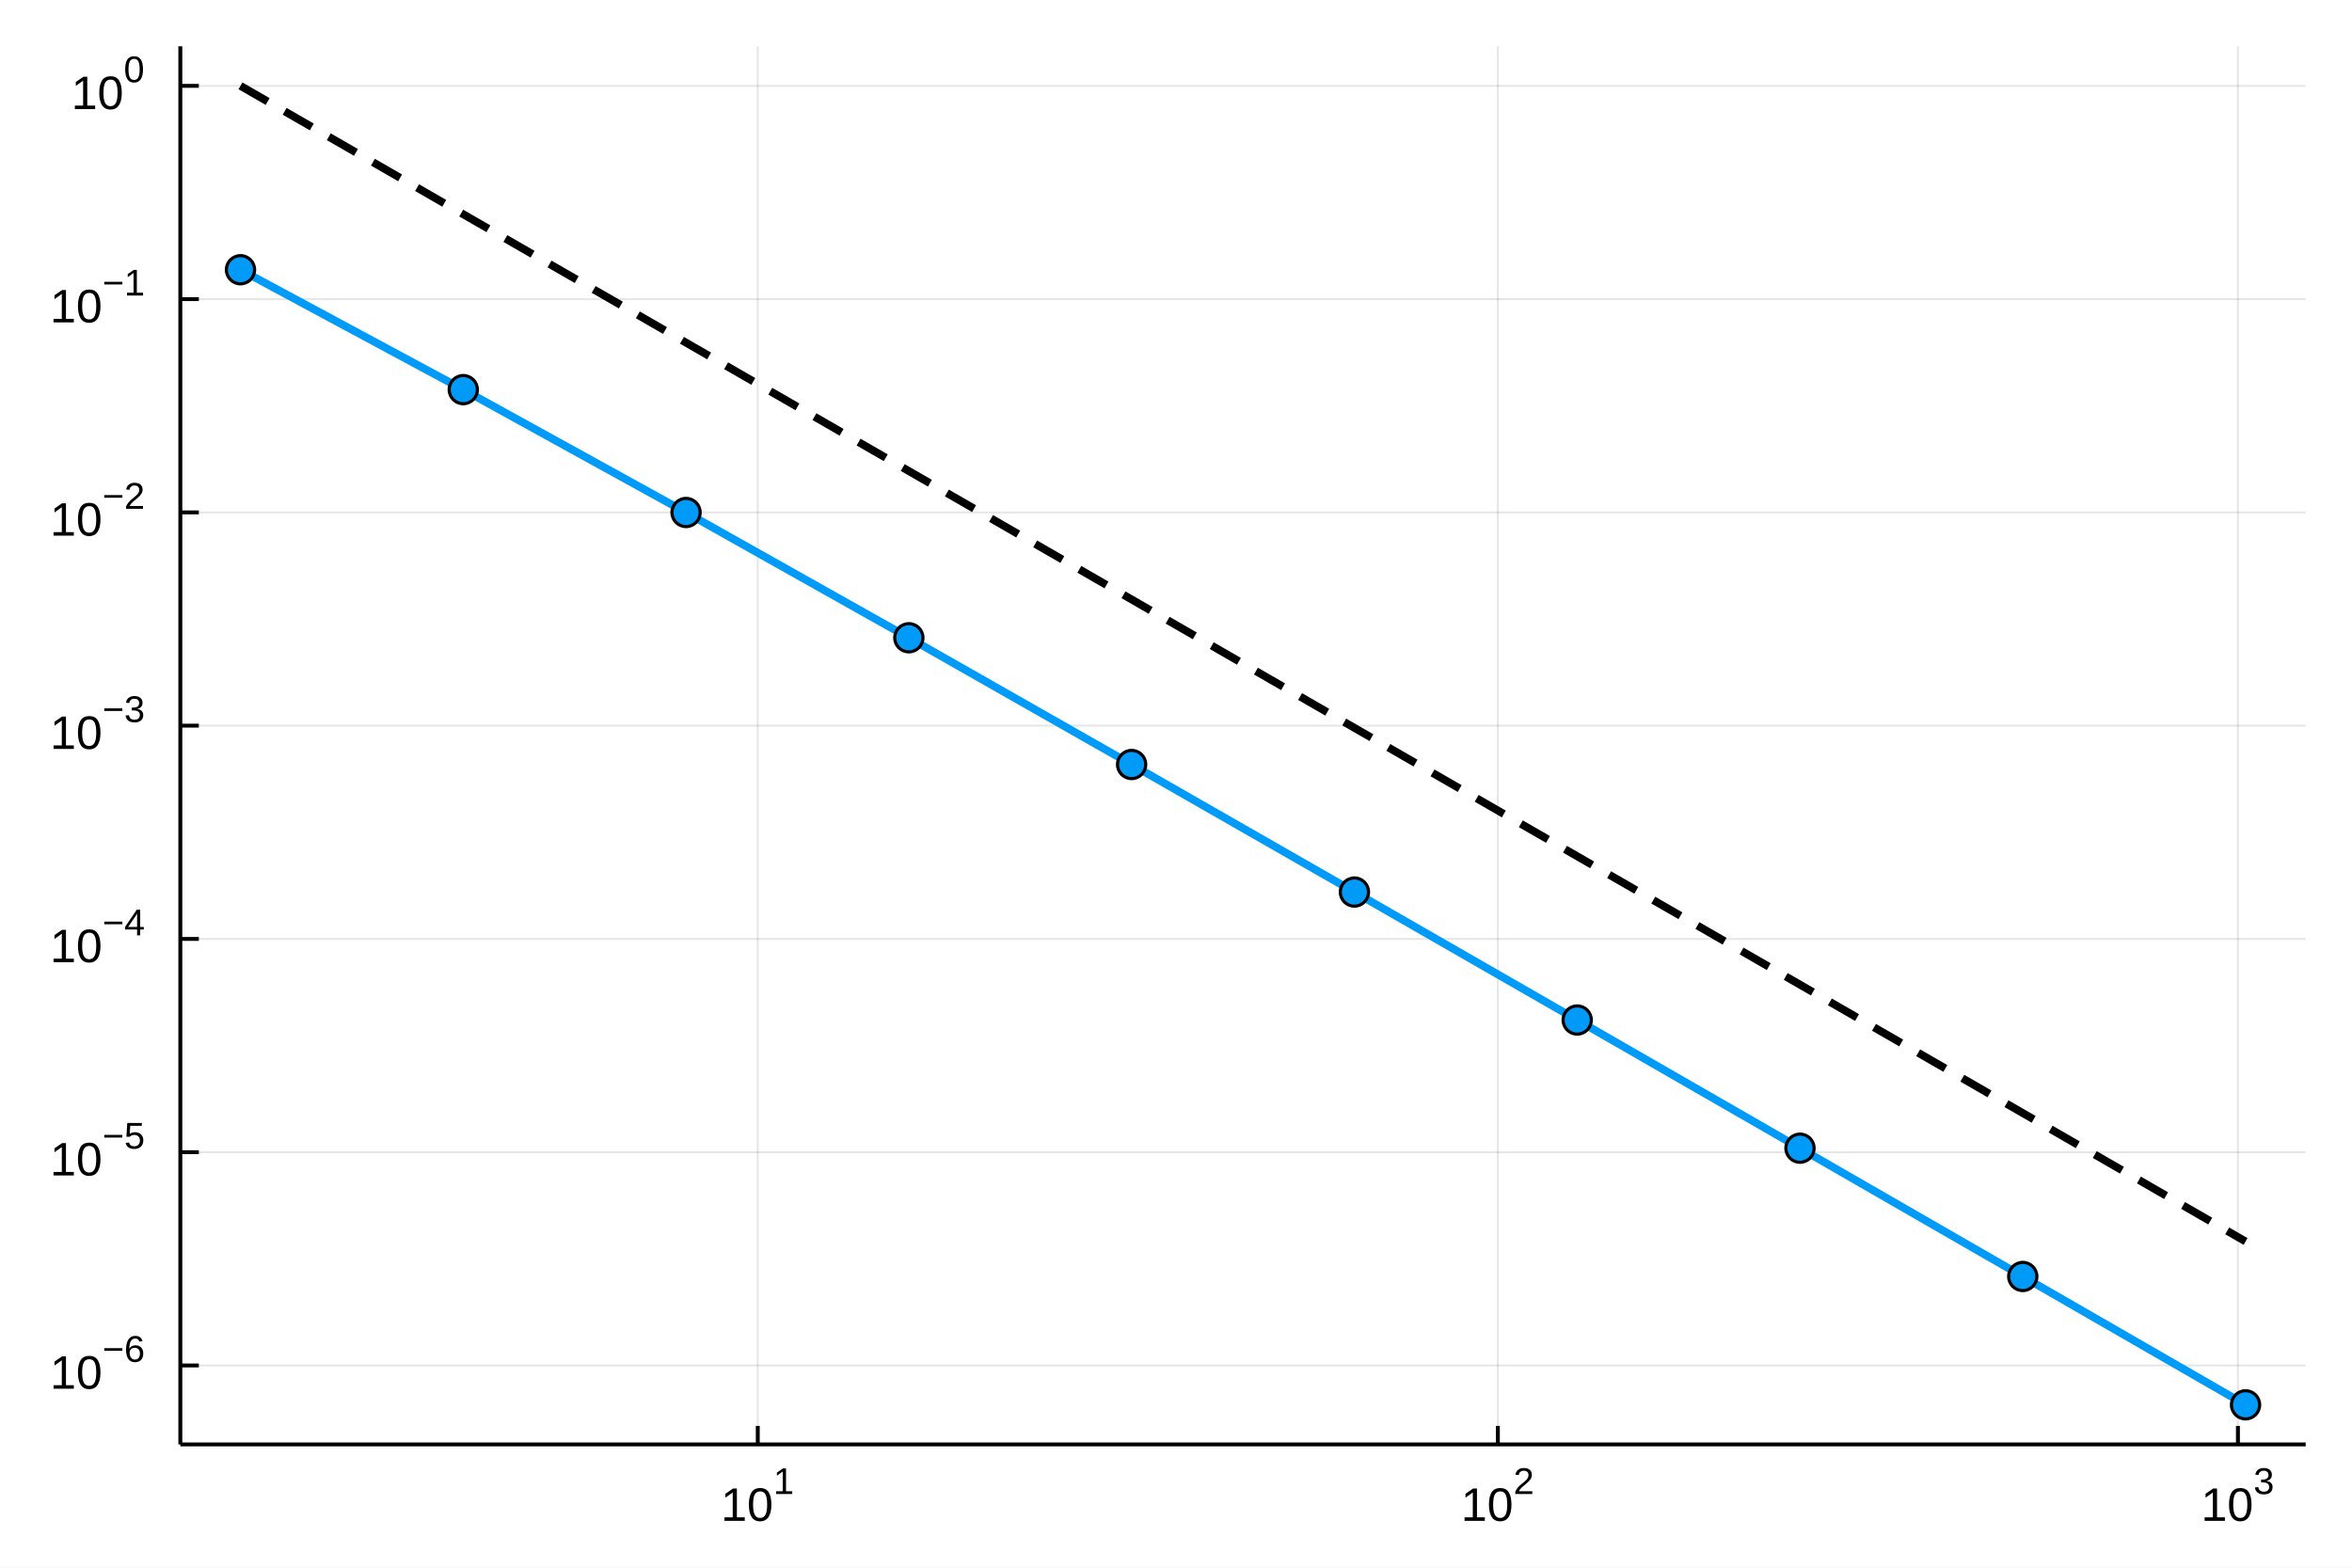
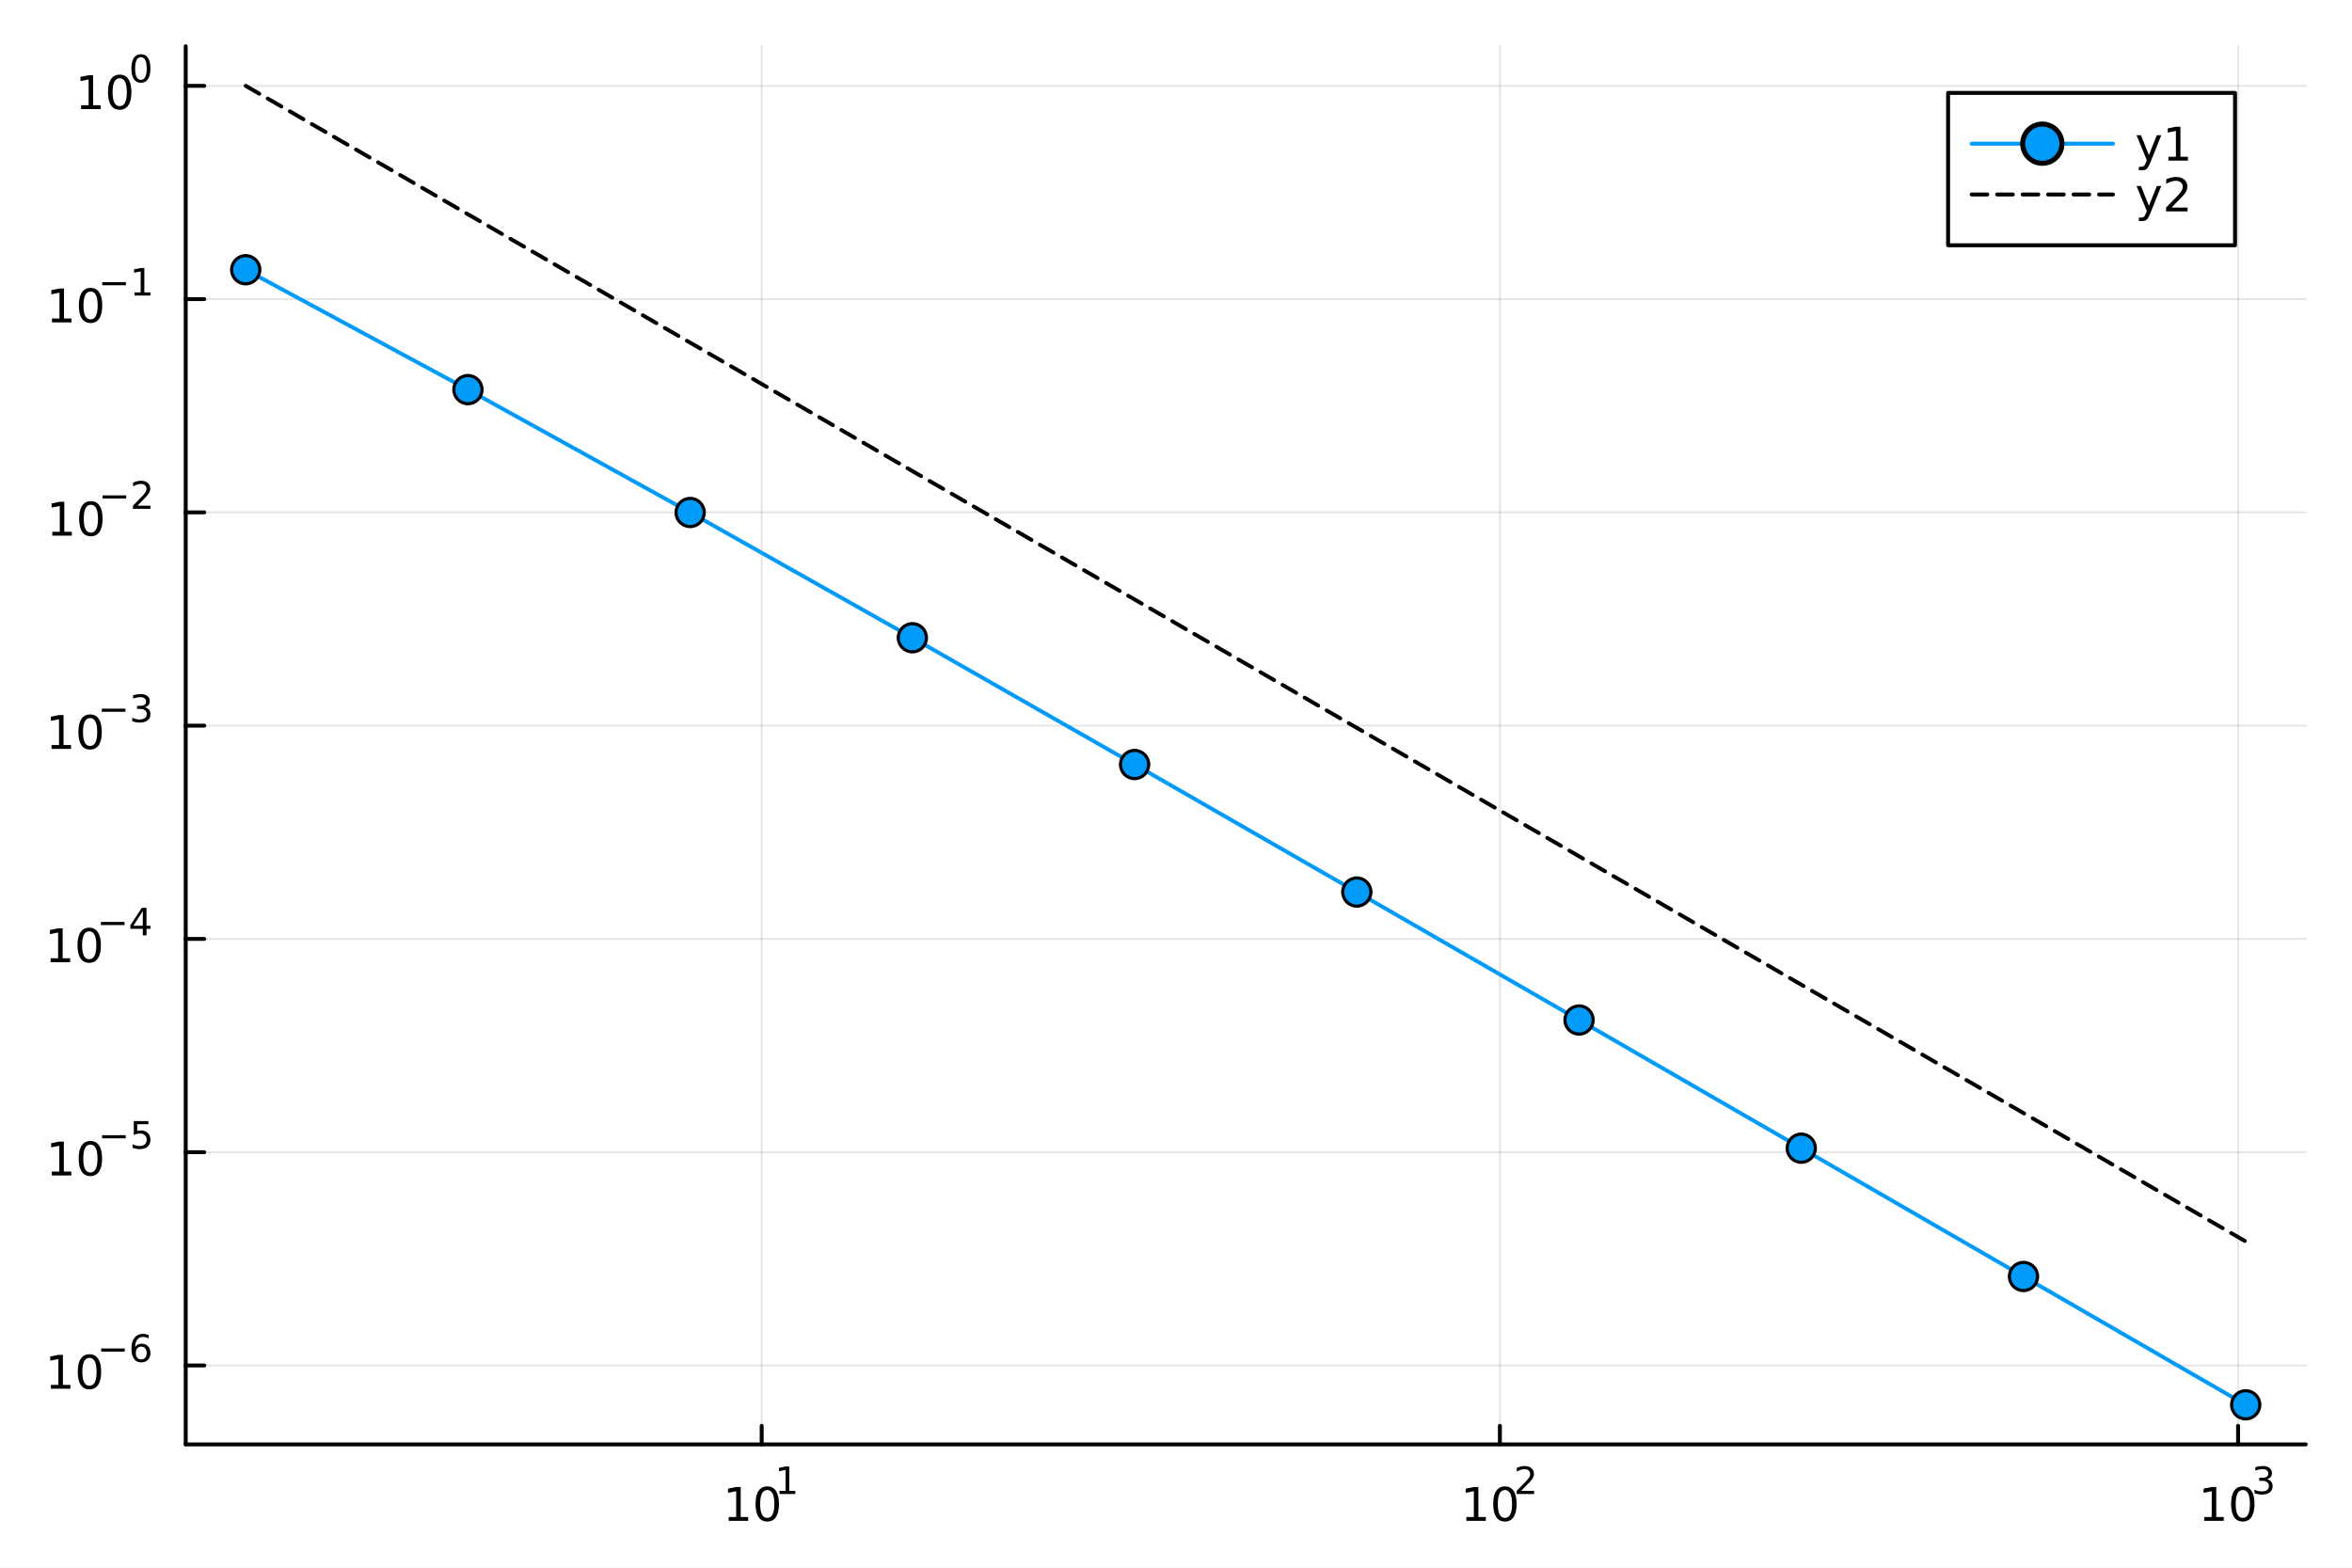
<svg xmlns="http://www.w3.org/2000/svg" width="600" height="400" viewBox="0 0 2400 1600">
  <defs>
-     <clipPath id="clip720">
+     <clipPath id="clip910">
      <rect x="0" y="0" width="2400" height="1600" />
    </clipPath>
  </defs>
-   <path clip-path="url(#clip720)" d=" M0 1600 L2400 1600 L2400 0 L0 0  Z   " fill="#ffffff" fill-rule="evenodd" fill-opacity="1" />
+   <path clip-path="url(#clip910)" d=" M0 1600 L2400 1600 L2400 0 L0 0  Z   " fill="#ffffff" fill-rule="evenodd" fill-opacity="1" />
  <defs>
-     <clipPath id="clip721">
+     <clipPath id="clip911">
      <rect x="480" y="0" width="1681" height="1600" />
    </clipPath>
  </defs>
-   <path clip-path="url(#clip720)" d=" M184.006 1474.16 L2352.76 1474.16 L2352.76 47.244 L184.006 47.244  Z   " fill="#ffffff" fill-rule="evenodd" fill-opacity="1" />
+   <path clip-path="url(#clip910)" d=" M189.496 1474.16 L2352.76 1474.16 L2352.76 47.244 L189.496 47.244  Z   " fill="#ffffff" fill-rule="evenodd" fill-opacity="1" />
  <defs>
-     <clipPath id="clip722">
-       <rect x="184" y="47" width="2170" height="1428" />
+     <clipPath id="clip912">
+       <rect x="189" y="47" width="2164" height="1428" />
    </clipPath>
  </defs>
-   <polyline clip-path="url(#clip722)" style="stroke:#000000; stroke-linecap:butt; stroke-linejoin:round; stroke-width:2; stroke-opacity:0.1; fill:none" points="   773.235,1474.16 773.235,47.244    " />
-   <polyline clip-path="url(#clip722)" style="stroke:#000000; stroke-linecap:butt; stroke-linejoin:round; stroke-width:2; stroke-opacity:0.1; fill:none" points="   1528.42,1474.16 1528.42,47.244    " />
-   <polyline clip-path="url(#clip722)" style="stroke:#000000; stroke-linecap:butt; stroke-linejoin:round; stroke-width:2; stroke-opacity:0.1; fill:none" points="   2283.6,1474.16 2283.6,47.244    " />
-   <polyline clip-path="url(#clip720)" style="stroke:#000000; stroke-linecap:butt; stroke-linejoin:round; stroke-width:4; stroke-opacity:1; fill:none" points="   184.006,1474.16 2352.76,1474.16    " />
-   <polyline clip-path="url(#clip720)" style="stroke:#000000; stroke-linecap:butt; stroke-linejoin:round; stroke-width:4; stroke-opacity:1; fill:none" points="   773.235,1474.16 773.235,1455.27    " />
-   <polyline clip-path="url(#clip720)" style="stroke:#000000; stroke-linecap:butt; stroke-linejoin:round; stroke-width:4; stroke-opacity:1; fill:none" points="   1528.42,1474.16 1528.42,1455.27    " />
-   <polyline clip-path="url(#clip720)" style="stroke:#000000; stroke-linecap:butt; stroke-linejoin:round; stroke-width:4; stroke-opacity:1; fill:none" points="   2283.6,1474.16 2283.6,1455.27    " />
-   <g clip-path="url(#clip720)">
-     <text style="fill:#000000; fill-opacity:1; font-family:Arial,Helvetica Neue,Helvetica,sans-serif; font-size:48px; text-anchor:start;" transform="rotate(0, 735.6, 1552.22)" x="735.6" y="1552.22">10</text>
-   </g>
-   <g clip-path="url(#clip720)">
-     <text style="fill:#000000; fill-opacity:1; font-family:Arial,Helvetica Neue,Helvetica,sans-serif; font-size:38px; text-anchor:start;" transform="rotate(0, 789.125, 1524.81)" x="789.125" y="1524.81">1</text>
-   </g>
-   <g clip-path="url(#clip720)">
-     <text style="fill:#000000; fill-opacity:1; font-family:Arial,Helvetica Neue,Helvetica,sans-serif; font-size:48px; text-anchor:start;" transform="rotate(0, 1490.78, 1552.22)" x="1490.78" y="1552.22">10</text>
-   </g>
-   <g clip-path="url(#clip720)">
-     <text style="fill:#000000; fill-opacity:1; font-family:Arial,Helvetica Neue,Helvetica,sans-serif; font-size:38px; text-anchor:start;" transform="rotate(0, 1544.31, 1524.81)" x="1544.31" y="1524.81">2</text>
-   </g>
-   <g clip-path="url(#clip720)">
-     <text style="fill:#000000; fill-opacity:1; font-family:Arial,Helvetica Neue,Helvetica,sans-serif; font-size:48px; text-anchor:start;" transform="rotate(0, 2245.96, 1552.22)" x="2245.96" y="1552.22">10</text>
-   </g>
-   <g clip-path="url(#clip720)">
-     <text style="fill:#000000; fill-opacity:1; font-family:Arial,Helvetica Neue,Helvetica,sans-serif; font-size:38px; text-anchor:start;" transform="rotate(0, 2299.49, 1524.81)" x="2299.49" y="1524.81">3</text>
-   </g>
-   <polyline clip-path="url(#clip722)" style="stroke:#000000; stroke-linecap:butt; stroke-linejoin:round; stroke-width:2; stroke-opacity:0.1; fill:none" points="   184.006,1393.61 2352.76,1393.61    " />
-   <polyline clip-path="url(#clip722)" style="stroke:#000000; stroke-linecap:butt; stroke-linejoin:round; stroke-width:2; stroke-opacity:0.1; fill:none" points="   184.006,1175.95 2352.76,1175.95    " />
-   <polyline clip-path="url(#clip722)" style="stroke:#000000; stroke-linecap:butt; stroke-linejoin:round; stroke-width:2; stroke-opacity:0.1; fill:none" points="   184.006,958.285 2352.76,958.285    " />
-   <polyline clip-path="url(#clip722)" style="stroke:#000000; stroke-linecap:butt; stroke-linejoin:round; stroke-width:2; stroke-opacity:0.1; fill:none" points="   184.006,740.621 2352.76,740.621    " />
-   <polyline clip-path="url(#clip722)" style="stroke:#000000; stroke-linecap:butt; stroke-linejoin:round; stroke-width:2; stroke-opacity:0.1; fill:none" points="   184.006,522.957 2352.76,522.957    " />
-   <polyline clip-path="url(#clip722)" style="stroke:#000000; stroke-linecap:butt; stroke-linejoin:round; stroke-width:2; stroke-opacity:0.1; fill:none" points="   184.006,305.293 2352.76,305.293    " />
-   <polyline clip-path="url(#clip722)" style="stroke:#000000; stroke-linecap:butt; stroke-linejoin:round; stroke-width:2; stroke-opacity:0.1; fill:none" points="   184.006,87.629 2352.76,87.629    " />
-   <polyline clip-path="url(#clip720)" style="stroke:#000000; stroke-linecap:butt; stroke-linejoin:round; stroke-width:4; stroke-opacity:1; fill:none" points="   184.006,1474.16 184.006,47.244    " />
-   <polyline clip-path="url(#clip720)" style="stroke:#000000; stroke-linecap:butt; stroke-linejoin:round; stroke-width:4; stroke-opacity:1; fill:none" points="   184.006,1393.61 202.903,1393.61    " />
-   <polyline clip-path="url(#clip720)" style="stroke:#000000; stroke-linecap:butt; stroke-linejoin:round; stroke-width:4; stroke-opacity:1; fill:none" points="   184.006,1175.95 202.903,1175.95    " />
-   <polyline clip-path="url(#clip720)" style="stroke:#000000; stroke-linecap:butt; stroke-linejoin:round; stroke-width:4; stroke-opacity:1; fill:none" points="   184.006,958.285 202.903,958.285    " />
-   <polyline clip-path="url(#clip720)" style="stroke:#000000; stroke-linecap:butt; stroke-linejoin:round; stroke-width:4; stroke-opacity:1; fill:none" points="   184.006,740.621 202.903,740.621    " />
-   <polyline clip-path="url(#clip720)" style="stroke:#000000; stroke-linecap:butt; stroke-linejoin:round; stroke-width:4; stroke-opacity:1; fill:none" points="   184.006,522.957 202.903,522.957    " />
-   <polyline clip-path="url(#clip720)" style="stroke:#000000; stroke-linecap:butt; stroke-linejoin:round; stroke-width:4; stroke-opacity:1; fill:none" points="   184.006,305.293 202.903,305.293    " />
-   <polyline clip-path="url(#clip720)" style="stroke:#000000; stroke-linecap:butt; stroke-linejoin:round; stroke-width:4; stroke-opacity:1; fill:none" points="   184.006,87.629 202.903,87.629    " />
-   <g clip-path="url(#clip720)">
-     <text style="fill:#000000; fill-opacity:1; font-family:Arial,Helvetica Neue,Helvetica,sans-serif; font-size:48px; text-anchor:start;" transform="rotate(0, 50.9921, 1417.34)" x="50.992" y="1417.34">10</text>
-   </g>
-   <g clip-path="url(#clip720)">
-     <text style="fill:#000000; fill-opacity:1; font-family:Arial,Helvetica Neue,Helvetica,sans-serif; font-size:38px; text-anchor:start;" transform="rotate(0, 104.517, 1389.93)" x="104.517" y="1389.93">−6</text>
-   </g>
-   <g clip-path="url(#clip720)">
-     <text style="fill:#000000; fill-opacity:1; font-family:Arial,Helvetica Neue,Helvetica,sans-serif; font-size:48px; text-anchor:start;" transform="rotate(0, 50.9921, 1199.68)" x="50.992" y="1199.68">10</text>
-   </g>
-   <g clip-path="url(#clip720)">
-     <text style="fill:#000000; fill-opacity:1; font-family:Arial,Helvetica Neue,Helvetica,sans-serif; font-size:38px; text-anchor:start;" transform="rotate(0, 104.517, 1172.27)" x="104.517" y="1172.27">−5</text>
-   </g>
-   <g clip-path="url(#clip720)">
-     <text style="fill:#000000; fill-opacity:1; font-family:Arial,Helvetica Neue,Helvetica,sans-serif; font-size:48px; text-anchor:start;" transform="rotate(0, 50.9921, 982.013)" x="50.992" y="982.013">10</text>
-   </g>
-   <g clip-path="url(#clip720)">
-     <text style="fill:#000000; fill-opacity:1; font-family:Arial,Helvetica Neue,Helvetica,sans-serif; font-size:38px; text-anchor:start;" transform="rotate(0, 104.517, 954.602)" x="104.517" y="954.602">−4</text>
-   </g>
-   <g clip-path="url(#clip720)">
-     <text style="fill:#000000; fill-opacity:1; font-family:Arial,Helvetica Neue,Helvetica,sans-serif; font-size:48px; text-anchor:start;" transform="rotate(0, 50.9921, 764.348)" x="50.992" y="764.348">10</text>
-   </g>
-   <g clip-path="url(#clip720)">
-     <text style="fill:#000000; fill-opacity:1; font-family:Arial,Helvetica Neue,Helvetica,sans-serif; font-size:38px; text-anchor:start;" transform="rotate(0, 104.517, 736.938)" x="104.517" y="736.938">−3</text>
-   </g>
-   <g clip-path="url(#clip720)">
-     <text style="fill:#000000; fill-opacity:1; font-family:Arial,Helvetica Neue,Helvetica,sans-serif; font-size:48px; text-anchor:start;" transform="rotate(0, 50.9921, 546.684)" x="50.992" y="546.684">10</text>
-   </g>
-   <g clip-path="url(#clip720)">
-     <text style="fill:#000000; fill-opacity:1; font-family:Arial,Helvetica Neue,Helvetica,sans-serif; font-size:38px; text-anchor:start;" transform="rotate(0, 104.517, 519.274)" x="104.517" y="519.274">−2</text>
-   </g>
-   <g clip-path="url(#clip720)">
-     <text style="fill:#000000; fill-opacity:1; font-family:Arial,Helvetica Neue,Helvetica,sans-serif; font-size:48px; text-anchor:start;" transform="rotate(0, 50.9921, 329.02)" x="50.992" y="329.02">10</text>
-   </g>
-   <g clip-path="url(#clip720)">
-     <text style="fill:#000000; fill-opacity:1; font-family:Arial,Helvetica Neue,Helvetica,sans-serif; font-size:38px; text-anchor:start;" transform="rotate(0, 104.517, 301.61)" x="104.517" y="301.61">−1</text>
-   </g>
-   <g clip-path="url(#clip720)">
-     <text style="fill:#000000; fill-opacity:1; font-family:Arial,Helvetica Neue,Helvetica,sans-serif; font-size:48px; text-anchor:start;" transform="rotate(0, 72.7365, 111.356)" x="72.737" y="111.356">10</text>
-   </g>
-   <g clip-path="url(#clip720)">
-     <text style="fill:#000000; fill-opacity:1; font-family:Arial,Helvetica Neue,Helvetica,sans-serif; font-size:38px; text-anchor:start;" transform="rotate(0, 126.261, 83.9458)" x="126.261" y="83.946">0</text>
-   </g>
-   <polyline clip-path="url(#clip722)" style="stroke:#009af9; stroke-linecap:butt; stroke-linejoin:round; stroke-width:8; stroke-opacity:1; fill:none" points="   245.385,275.304 472.718,397.653 700.05,523.055 927.382,650.908 1154.71,780.258 1382.05,910.43 1609.38,1041.03 1836.71,1171.86 2064.04,1302.79 2291.38,1433.78       " />
-   <circle clip-path="url(#clip722)" cx="245.385" cy="275.304" r="14.4" fill="#009af9" fill-rule="evenodd" fill-opacity="1" stroke="#000000" stroke-opacity="1" stroke-width="3.2" />
-   <circle clip-path="url(#clip722)" cx="472.718" cy="397.653" r="14.4" fill="#009af9" fill-rule="evenodd" fill-opacity="1" stroke="#000000" stroke-opacity="1" stroke-width="3.2" />
-   <circle clip-path="url(#clip722)" cx="700.05" cy="523.055" r="14.4" fill="#009af9" fill-rule="evenodd" fill-opacity="1" stroke="#000000" stroke-opacity="1" stroke-width="3.2" />
-   <circle clip-path="url(#clip722)" cx="927.382" cy="650.908" r="14.4" fill="#009af9" fill-rule="evenodd" fill-opacity="1" stroke="#000000" stroke-opacity="1" stroke-width="3.2" />
-   <circle clip-path="url(#clip722)" cx="1154.71" cy="780.258" r="14.4" fill="#009af9" fill-rule="evenodd" fill-opacity="1" stroke="#000000" stroke-opacity="1" stroke-width="3.2" />
-   <circle clip-path="url(#clip722)" cx="1382.05" cy="910.43" r="14.4" fill="#009af9" fill-rule="evenodd" fill-opacity="1" stroke="#000000" stroke-opacity="1" stroke-width="3.2" />
-   <circle clip-path="url(#clip722)" cx="1609.38" cy="1041.03" r="14.4" fill="#009af9" fill-rule="evenodd" fill-opacity="1" stroke="#000000" stroke-opacity="1" stroke-width="3.2" />
-   <circle clip-path="url(#clip722)" cx="1836.71" cy="1171.86" r="14.4" fill="#009af9" fill-rule="evenodd" fill-opacity="1" stroke="#000000" stroke-opacity="1" stroke-width="3.2" />
-   <circle clip-path="url(#clip722)" cx="2064.04" cy="1302.79" r="14.4" fill="#009af9" fill-rule="evenodd" fill-opacity="1" stroke="#000000" stroke-opacity="1" stroke-width="3.2" />
-   <circle clip-path="url(#clip722)" cx="2291.38" cy="1433.78" r="14.4" fill="#009af9" fill-rule="evenodd" fill-opacity="1" stroke="#000000" stroke-opacity="1" stroke-width="3.2" />
-   <polyline clip-path="url(#clip722)" style="stroke:#000000; stroke-linecap:butt; stroke-linejoin:round; stroke-width:8; stroke-opacity:1; fill:none" stroke-dasharray="32, 20" points="   245.385,87.629 472.718,218.675 700.05,349.722 927.382,480.769 1154.71,611.816 1382.05,742.863 1609.38,873.91 1836.71,1004.96 2064.04,1136 2291.38,1267.05       " />
+   <polyline clip-path="url(#clip912)" style="stroke:#000000; stroke-linecap:round; stroke-linejoin:round; stroke-width:2; stroke-opacity:0.1; fill:none" points="   777.233,1474.16 777.233,47.244    " />
+   <polyline clip-path="url(#clip912)" style="stroke:#000000; stroke-linecap:round; stroke-linejoin:round; stroke-width:2; stroke-opacity:0.1; fill:none" points="   1530.5,1474.16 1530.5,47.244    " />
+   <polyline clip-path="url(#clip912)" style="stroke:#000000; stroke-linecap:round; stroke-linejoin:round; stroke-width:2; stroke-opacity:0.1; fill:none" points="   2283.77,1474.16 2283.77,47.244    " />
+   <polyline clip-path="url(#clip910)" style="stroke:#000000; stroke-linecap:round; stroke-linejoin:round; stroke-width:4; stroke-opacity:1; fill:none" points="   189.496,1474.16 2352.76,1474.16    " />
+   <polyline clip-path="url(#clip910)" style="stroke:#000000; stroke-linecap:round; stroke-linejoin:round; stroke-width:4; stroke-opacity:1; fill:none" points="   777.233,1474.16 777.233,1455.27    " />
+   <polyline clip-path="url(#clip910)" style="stroke:#000000; stroke-linecap:round; stroke-linejoin:round; stroke-width:4; stroke-opacity:1; fill:none" points="   1530.5,1474.16 1530.5,1455.27    " />
+   <polyline clip-path="url(#clip910)" style="stroke:#000000; stroke-linecap:round; stroke-linejoin:round; stroke-width:4; stroke-opacity:1; fill:none" points="   2283.77,1474.16 2283.77,1455.27    " />
+   <path clip-path="url(#clip910)" d="M743.561 1548.29 L751.2 1548.29 L751.2 1521.92 L742.89 1523.59 L742.89 1519.33 L751.153 1517.66 L755.829 1517.66 L755.829 1548.29 L763.468 1548.29 L763.468 1552.22 L743.561 1552.22 L743.561 1548.29 Z" fill="#000000" fill-rule="evenodd" fill-opacity="1" />
+   <path clip-path="url(#clip910)" d="M782.912 1520.74 Q779.301 1520.74 777.473 1524.31 Q775.667 1527.85 775.667 1534.98 Q775.667 1542.09 777.473 1545.65 Q779.301 1549.19 782.912 1549.19 Q786.547 1549.19 788.352 1545.65 Q790.181 1542.09 790.181 1534.98 Q790.181 1527.85 788.352 1524.31 Q786.547 1520.74 782.912 1520.74 M782.912 1517.04 Q788.723 1517.04 791.778 1521.65 Q794.857 1526.23 794.857 1534.98 Q794.857 1543.71 791.778 1548.31 Q788.723 1552.9 782.912 1552.9 Q777.102 1552.9 774.024 1548.31 Q770.968 1543.71 770.968 1534.98 Q770.968 1526.23 774.024 1521.65 Q777.102 1517.04 782.912 1517.04 Z" fill="#000000" fill-rule="evenodd" fill-opacity="1" />
+   <path clip-path="url(#clip910)" d="M795.402 1521.62 L801.609 1521.62 L801.609 1500.19 L794.857 1501.55 L794.857 1498.09 L801.571 1496.73 L805.37 1496.73 L805.37 1521.62 L811.577 1521.62 L811.577 1524.81 L795.402 1524.81 L795.402 1521.62 Z" fill="#000000" fill-rule="evenodd" fill-opacity="1" />
+   <path clip-path="url(#clip910)" d="M1496.28 1548.29 L1503.91 1548.29 L1503.91 1521.92 L1495.6 1523.59 L1495.6 1519.33 L1503.87 1517.66 L1508.54 1517.66 L1508.54 1548.29 L1516.18 1548.29 L1516.18 1552.22 L1496.28 1552.22 L1496.28 1548.29 Z" fill="#000000" fill-rule="evenodd" fill-opacity="1" />
+   <path clip-path="url(#clip910)" d="M1535.63 1520.74 Q1532.02 1520.74 1530.19 1524.31 Q1528.38 1527.85 1528.38 1534.98 Q1528.38 1542.09 1530.19 1545.65 Q1532.02 1549.19 1535.63 1549.19 Q1539.26 1549.19 1541.07 1545.65 Q1542.9 1542.09 1542.9 1534.98 Q1542.9 1527.85 1541.07 1524.31 Q1539.26 1520.74 1535.63 1520.74 M1535.63 1517.04 Q1541.44 1517.04 1544.49 1521.65 Q1547.57 1526.23 1547.57 1534.98 Q1547.57 1543.71 1544.49 1548.31 Q1541.44 1552.9 1535.63 1552.9 Q1529.82 1552.9 1526.74 1548.31 Q1523.68 1543.71 1523.68 1534.98 Q1523.68 1526.23 1526.74 1521.65 Q1529.82 1517.04 1535.63 1517.04 Z" fill="#000000" fill-rule="evenodd" fill-opacity="1" />
+   <path clip-path="url(#clip910)" d="M1552.14 1521.62 L1565.4 1521.62 L1565.4 1524.81 L1547.57 1524.81 L1547.57 1521.62 Q1549.73 1519.38 1553.46 1515.62 Q1557.2 1511.84 1558.16 1510.75 Q1559.98 1508.7 1560.7 1507.29 Q1561.43 1505.86 1561.43 1504.48 Q1561.43 1502.24 1559.85 1500.83 Q1558.29 1499.42 1555.77 1499.42 Q1553.99 1499.42 1551.99 1500.04 Q1550.02 1500.67 1547.76 1501.93 L1547.76 1498.09 Q1550.05 1497.17 1552.05 1496.7 Q1554.04 1496.23 1555.7 1496.23 Q1560.06 1496.23 1562.66 1498.41 Q1565.25 1500.59 1565.25 1504.24 Q1565.25 1505.97 1564.59 1507.53 Q1563.95 1509.07 1562.24 1511.18 Q1561.77 1511.72 1559.25 1514.34 Q1556.73 1516.93 1552.14 1521.62 Z" fill="#000000" fill-rule="evenodd" fill-opacity="1" />
+   <path clip-path="url(#clip910)" d="M2249.22 1548.29 L2256.86 1548.29 L2256.86 1521.92 L2248.55 1523.59 L2248.55 1519.33 L2256.81 1517.66 L2261.48 1517.66 L2261.48 1548.29 L2269.12 1548.29 L2269.12 1552.22 L2249.22 1552.22 L2249.22 1548.29 Z" fill="#000000" fill-rule="evenodd" fill-opacity="1" />
+   <path clip-path="url(#clip910)" d="M2288.57 1520.74 Q2284.96 1520.74 2283.13 1524.31 Q2281.32 1527.85 2281.32 1534.98 Q2281.32 1542.09 2283.13 1545.65 Q2284.96 1549.19 2288.57 1549.19 Q2292.2 1549.19 2294.01 1545.65 Q2295.84 1542.09 2295.84 1534.98 Q2295.84 1527.85 2294.01 1524.31 Q2292.2 1520.74 2288.57 1520.74 M2288.57 1517.04 Q2294.38 1517.04 2297.43 1521.65 Q2300.51 1526.23 2300.51 1534.98 Q2300.51 1543.71 2297.43 1548.31 Q2294.38 1552.9 2288.57 1552.9 Q2282.76 1552.9 2279.68 1548.31 Q2276.62 1543.71 2276.62 1534.98 Q2276.62 1526.23 2279.68 1521.65 Q2282.76 1517.04 2288.57 1517.04 Z" fill="#000000" fill-rule="evenodd" fill-opacity="1" />
+   <path clip-path="url(#clip910)" d="M2313.21 1509.67 Q2315.93 1510.26 2317.46 1512.1 Q2319 1513.94 2319 1516.65 Q2319 1520.81 2316.14 1523.08 Q2313.28 1525.36 2308.02 1525.36 Q2306.25 1525.36 2304.37 1525 Q2302.51 1524.66 2300.51 1523.97 L2300.51 1520.3 Q2302.09 1521.22 2303.97 1521.69 Q2305.85 1522.16 2307.9 1522.16 Q2311.48 1522.16 2313.34 1520.75 Q2315.22 1519.34 2315.22 1516.65 Q2315.22 1514.17 2313.47 1512.78 Q2311.74 1511.37 2308.64 1511.37 L2305.36 1511.37 L2305.36 1508.24 L2308.79 1508.24 Q2311.59 1508.24 2313.08 1507.13 Q2314.56 1506.01 2314.56 1503.9 Q2314.56 1501.74 2313.02 1500.59 Q2311.5 1499.42 2308.64 1499.42 Q2307.08 1499.42 2305.29 1499.76 Q2303.5 1500.1 2301.36 1500.82 L2301.36 1497.43 Q2303.52 1496.83 2305.4 1496.53 Q2307.3 1496.23 2308.98 1496.23 Q2313.3 1496.23 2315.82 1498.2 Q2318.34 1500.16 2318.34 1503.51 Q2318.34 1505.84 2317.01 1507.45 Q2315.67 1509.05 2313.21 1509.67 Z" fill="#000000" fill-rule="evenodd" fill-opacity="1" />
+   <polyline clip-path="url(#clip912)" style="stroke:#000000; stroke-linecap:round; stroke-linejoin:round; stroke-width:2; stroke-opacity:0.1; fill:none" points="   189.496,1393.61 2352.76,1393.61    " />
+   <polyline clip-path="url(#clip912)" style="stroke:#000000; stroke-linecap:round; stroke-linejoin:round; stroke-width:2; stroke-opacity:0.1; fill:none" points="   189.496,1175.95 2352.76,1175.95    " />
+   <polyline clip-path="url(#clip912)" style="stroke:#000000; stroke-linecap:round; stroke-linejoin:round; stroke-width:2; stroke-opacity:0.1; fill:none" points="   189.496,958.285 2352.76,958.285    " />
+   <polyline clip-path="url(#clip912)" style="stroke:#000000; stroke-linecap:round; stroke-linejoin:round; stroke-width:2; stroke-opacity:0.1; fill:none" points="   189.496,740.621 2352.76,740.621    " />
+   <polyline clip-path="url(#clip912)" style="stroke:#000000; stroke-linecap:round; stroke-linejoin:round; stroke-width:2; stroke-opacity:0.1; fill:none" points="   189.496,522.957 2352.76,522.957    " />
+   <polyline clip-path="url(#clip912)" style="stroke:#000000; stroke-linecap:round; stroke-linejoin:round; stroke-width:2; stroke-opacity:0.1; fill:none" points="   189.496,305.293 2352.76,305.293    " />
+   <polyline clip-path="url(#clip912)" style="stroke:#000000; stroke-linecap:round; stroke-linejoin:round; stroke-width:2; stroke-opacity:0.1; fill:none" points="   189.496,87.629 2352.76,87.629    " />
+   <polyline clip-path="url(#clip910)" style="stroke:#000000; stroke-linecap:round; stroke-linejoin:round; stroke-width:4; stroke-opacity:1; fill:none" points="   189.496,1474.16 189.496,47.244    " />
+   <polyline clip-path="url(#clip910)" style="stroke:#000000; stroke-linecap:round; stroke-linejoin:round; stroke-width:4; stroke-opacity:1; fill:none" points="   189.496,1393.61 208.394,1393.61    " />
+   <polyline clip-path="url(#clip910)" style="stroke:#000000; stroke-linecap:round; stroke-linejoin:round; stroke-width:4; stroke-opacity:1; fill:none" points="   189.496,1175.95 208.394,1175.95    " />
+   <polyline clip-path="url(#clip910)" style="stroke:#000000; stroke-linecap:round; stroke-linejoin:round; stroke-width:4; stroke-opacity:1; fill:none" points="   189.496,958.285 208.394,958.285    " />
+   <polyline clip-path="url(#clip910)" style="stroke:#000000; stroke-linecap:round; stroke-linejoin:round; stroke-width:4; stroke-opacity:1; fill:none" points="   189.496,740.621 208.394,740.621    " />
+   <polyline clip-path="url(#clip910)" style="stroke:#000000; stroke-linecap:round; stroke-linejoin:round; stroke-width:4; stroke-opacity:1; fill:none" points="   189.496,522.957 208.394,522.957    " />
+   <polyline clip-path="url(#clip910)" style="stroke:#000000; stroke-linecap:round; stroke-linejoin:round; stroke-width:4; stroke-opacity:1; fill:none" points="   189.496,305.293 208.394,305.293    " />
+   <polyline clip-path="url(#clip910)" style="stroke:#000000; stroke-linecap:round; stroke-linejoin:round; stroke-width:4; stroke-opacity:1; fill:none" points="   189.496,87.629 208.394,87.629    " />
+   <path clip-path="url(#clip910)" d="M51.927 1413.41 L59.566 1413.41 L59.566 1387.04 L51.255 1388.71 L51.255 1384.45 L59.519 1382.78 L64.195 1382.78 L64.195 1413.41 L71.834 1413.41 L71.834 1417.34 L51.927 1417.34 L51.927 1413.41 Z" fill="#000000" fill-rule="evenodd" fill-opacity="1" />
+   <path clip-path="url(#clip910)" d="M91.278 1385.86 Q87.667 1385.86 85.839 1389.42 Q84.033 1392.97 84.033 1400.1 Q84.033 1407.2 85.839 1410.77 Q87.667 1414.31 91.278 1414.31 Q94.913 1414.31 96.718 1410.77 Q98.547 1407.2 98.547 1400.1 Q98.547 1392.97 96.718 1389.42 Q94.913 1385.86 91.278 1385.86 M91.278 1382.16 Q97.088 1382.16 100.144 1386.76 Q103.223 1391.35 103.223 1400.1 Q103.223 1408.82 100.144 1413.43 Q97.088 1418.01 91.278 1418.01 Q85.468 1418.01 82.389 1413.43 Q79.334 1408.82 79.334 1400.1 Q79.334 1391.35 82.389 1386.76 Q85.468 1382.16 91.278 1382.16 Z" fill="#000000" fill-rule="evenodd" fill-opacity="1" />
+   <path clip-path="url(#clip910)" d="M103.223 1376.26 L127.334 1376.26 L127.334 1379.45 L103.223 1379.45 L103.223 1376.26 Z" fill="#000000" fill-rule="evenodd" fill-opacity="1" />
+   <path clip-path="url(#clip910)" d="M144.13 1374.38 Q141.572 1374.38 140.067 1376.13 Q138.581 1377.87 138.581 1380.92 Q138.581 1383.95 140.067 1385.72 Q141.572 1387.47 144.13 1387.47 Q146.688 1387.47 148.173 1385.72 Q149.678 1383.95 149.678 1380.92 Q149.678 1377.87 148.173 1376.13 Q146.688 1374.38 144.13 1374.38 M151.672 1362.47 L151.672 1365.93 Q150.242 1365.25 148.775 1364.9 Q147.327 1364.54 145.898 1364.54 Q142.136 1364.54 140.142 1367.08 Q138.168 1369.62 137.885 1374.75 Q138.995 1373.12 140.669 1372.25 Q142.343 1371.37 144.355 1371.37 Q148.587 1371.37 151.032 1373.94 Q153.496 1376.5 153.496 1380.92 Q153.496 1385.25 150.938 1387.86 Q148.38 1390.48 144.13 1390.48 Q139.258 1390.48 136.682 1386.75 Q134.105 1383.01 134.105 1375.92 Q134.105 1369.26 137.265 1365.31 Q140.425 1361.34 145.747 1361.34 Q147.177 1361.34 148.625 1361.62 Q150.092 1361.91 151.672 1362.47 Z" fill="#000000" fill-rule="evenodd" fill-opacity="1" />
+   <path clip-path="url(#clip910)" d="M52.867 1195.74 L60.506 1195.74 L60.506 1169.38 L52.196 1171.04 L52.196 1166.78 L60.46 1165.12 L65.136 1165.12 L65.136 1195.74 L72.774 1195.74 L72.774 1199.68 L52.867 1199.68 L52.867 1195.74 Z" fill="#000000" fill-rule="evenodd" fill-opacity="1" />
+   <path clip-path="url(#clip910)" d="M92.219 1168.2 Q88.608 1168.2 86.779 1171.76 Q84.973 1175.3 84.973 1182.43 Q84.973 1189.54 86.779 1193.1 Q88.608 1196.64 92.219 1196.64 Q95.853 1196.64 97.659 1193.1 Q99.487 1189.54 99.487 1182.43 Q99.487 1175.3 97.659 1171.76 Q95.853 1168.2 92.219 1168.2 M92.219 1164.49 Q98.029 1164.49 101.084 1169.1 Q104.163 1173.68 104.163 1182.43 Q104.163 1191.16 101.084 1195.76 Q98.029 1200.35 92.219 1200.35 Q86.409 1200.35 83.33 1195.76 Q80.274 1191.16 80.274 1182.43 Q80.274 1173.68 83.33 1169.1 Q86.409 1164.49 92.219 1164.49 Z" fill="#000000" fill-rule="evenodd" fill-opacity="1" />
+   <path clip-path="url(#clip910)" d="M104.163 1158.59 L128.275 1158.59 L128.275 1161.79 L104.163 1161.79 L104.163 1158.59 Z" fill="#000000" fill-rule="evenodd" fill-opacity="1" />
+   <path clip-path="url(#clip910)" d="M136.513 1144.19 L151.427 1144.19 L151.427 1147.38 L139.992 1147.38 L139.992 1154.27 Q140.819 1153.99 141.647 1153.85 Q142.475 1153.7 143.302 1153.7 Q148.004 1153.7 150.75 1156.28 Q153.496 1158.86 153.496 1163.26 Q153.496 1167.79 150.675 1170.31 Q147.854 1172.81 142.719 1172.81 Q140.951 1172.81 139.108 1172.51 Q137.284 1172.21 135.328 1171.61 L135.328 1167.79 Q137.02 1168.71 138.826 1169.16 Q140.631 1169.61 142.644 1169.61 Q145.898 1169.61 147.797 1167.9 Q149.697 1166.19 149.697 1163.26 Q149.697 1160.32 147.797 1158.61 Q145.898 1156.9 142.644 1156.9 Q141.12 1156.9 139.597 1157.24 Q138.092 1157.58 136.513 1158.29 L136.513 1144.19 Z" fill="#000000" fill-rule="evenodd" fill-opacity="1" />
+   <path clip-path="url(#clip910)" d="M51.663 978.077 L59.302 978.077 L59.302 951.712 L50.992 953.378 L50.992 949.119 L59.256 947.453 L63.932 947.453 L63.932 978.077 L71.571 978.077 L71.571 982.013 L51.663 982.013 L51.663 978.077 Z" fill="#000000" fill-rule="evenodd" fill-opacity="1" />
+   <path clip-path="url(#clip910)" d="M91.015 950.531 Q87.404 950.531 85.575 954.096 Q83.77 957.638 83.77 964.767 Q83.77 971.874 85.575 975.438 Q87.404 978.98 91.015 978.98 Q94.649 978.98 96.455 975.438 Q98.284 971.874 98.284 964.767 Q98.284 957.638 96.455 954.096 Q94.649 950.531 91.015 950.531 M91.015 946.828 Q96.825 946.828 99.881 951.434 Q102.959 956.017 102.959 964.767 Q102.959 973.494 99.881 978.1 Q96.825 982.684 91.015 982.684 Q85.205 982.684 82.126 978.1 Q79.071 973.494 79.071 964.767 Q79.071 956.017 82.126 951.434 Q85.205 946.828 91.015 946.828 Z" fill="#000000" fill-rule="evenodd" fill-opacity="1" />
+   <path clip-path="url(#clip910)" d="M102.959 940.929 L127.071 940.929 L127.071 944.126 L102.959 944.126 L102.959 940.929 Z" fill="#000000" fill-rule="evenodd" fill-opacity="1" />
+   <path clip-path="url(#clip910)" d="M145.71 929.832 L136.118 944.822 L145.71 944.822 L145.71 929.832 M144.713 926.522 L149.49 926.522 L149.49 944.822 L153.496 944.822 L153.496 947.982 L149.49 947.982 L149.49 954.602 L145.71 954.602 L145.71 947.982 L133.033 947.982 L133.033 944.314 L144.713 926.522 Z" fill="#000000" fill-rule="evenodd" fill-opacity="1" />
+   <path clip-path="url(#clip910)" d="M52.585 760.413 L60.224 760.413 L60.224 734.048 L51.914 735.714 L51.914 731.455 L60.178 729.788 L64.853 729.788 L64.853 760.413 L72.492 760.413 L72.492 764.348 L52.585 764.348 L52.585 760.413 Z" fill="#000000" fill-rule="evenodd" fill-opacity="1" />
+   <path clip-path="url(#clip910)" d="M91.937 732.867 Q88.326 732.867 86.497 736.432 Q84.691 739.974 84.691 747.103 Q84.691 754.21 86.497 757.774 Q88.326 761.316 91.937 761.316 Q95.571 761.316 97.376 757.774 Q99.205 754.21 99.205 747.103 Q99.205 739.974 97.376 736.432 Q95.571 732.867 91.937 732.867 M91.937 729.163 Q97.747 729.163 100.802 733.77 Q103.881 738.353 103.881 747.103 Q103.881 755.83 100.802 760.436 Q97.747 765.02 91.937 765.02 Q86.126 765.02 83.048 760.436 Q79.992 755.83 79.992 747.103 Q79.992 738.353 83.048 733.77 Q86.126 729.163 91.937 729.163 Z" fill="#000000" fill-rule="evenodd" fill-opacity="1" />
+   <path clip-path="url(#clip910)" d="M103.881 723.265 L127.993 723.265 L127.993 726.462 L103.881 726.462 L103.881 723.265 Z" fill="#000000" fill-rule="evenodd" fill-opacity="1" />
+   <path clip-path="url(#clip910)" d="M147.703 721.798 Q150.43 722.381 151.954 724.224 Q153.496 726.067 153.496 728.775 Q153.496 732.932 150.637 735.208 Q147.778 737.483 142.512 737.483 Q140.744 737.483 138.863 737.126 Q137.002 736.788 135.008 736.092 L135.008 732.424 Q136.588 733.346 138.469 733.816 Q140.349 734.286 142.399 734.286 Q145.973 734.286 147.835 732.876 Q149.716 731.465 149.716 728.775 Q149.716 726.293 147.966 724.901 Q146.236 723.49 143.133 723.49 L139.86 723.49 L139.86 720.368 L143.283 720.368 Q146.086 720.368 147.571 719.259 Q149.057 718.13 149.057 716.024 Q149.057 713.861 147.515 712.714 Q145.992 711.548 143.133 711.548 Q141.572 711.548 139.785 711.886 Q137.998 712.225 135.854 712.939 L135.854 709.554 Q138.017 708.952 139.898 708.651 Q141.797 708.35 143.471 708.35 Q147.797 708.35 150.317 710.325 Q152.838 712.281 152.838 715.629 Q152.838 717.961 151.502 719.578 Q150.167 721.177 147.703 721.798 Z" fill="#000000" fill-rule="evenodd" fill-opacity="1" />
+   <path clip-path="url(#clip910)" d="M53.356 542.749 L60.995 542.749 L60.995 516.384 L52.685 518.05 L52.685 513.791 L60.949 512.124 L65.625 512.124 L65.625 542.749 L73.263 542.749 L73.263 546.684 L53.356 546.684 L53.356 542.749 Z" fill="#000000" fill-rule="evenodd" fill-opacity="1" />
+   <path clip-path="url(#clip910)" d="M92.708 515.203 Q89.097 515.203 87.268 518.768 Q85.462 522.31 85.462 529.439 Q85.462 536.546 87.268 540.11 Q89.097 543.652 92.708 543.652 Q96.342 543.652 98.147 540.11 Q99.976 536.546 99.976 529.439 Q99.976 522.31 98.147 518.768 Q96.342 515.203 92.708 515.203 M92.708 511.499 Q98.518 511.499 101.573 516.106 Q104.652 520.689 104.652 529.439 Q104.652 538.166 101.573 542.772 Q98.518 547.356 92.708 547.356 Q86.898 547.356 83.819 542.772 Q80.763 538.166 80.763 529.439 Q80.763 520.689 83.819 516.106 Q86.898 511.499 92.708 511.499 Z" fill="#000000" fill-rule="evenodd" fill-opacity="1" />
+   <path clip-path="url(#clip910)" d="M104.652 505.601 L128.764 505.601 L128.764 508.798 L104.652 508.798 L104.652 505.601 Z" fill="#000000" fill-rule="evenodd" fill-opacity="1" />
+   <path clip-path="url(#clip910)" d="M140.236 516.077 L153.496 516.077 L153.496 519.274 L135.666 519.274 L135.666 516.077 Q137.829 513.839 141.553 510.077 Q145.296 506.297 146.255 505.206 Q148.079 503.156 148.794 501.745 Q149.527 500.316 149.527 498.943 Q149.527 496.705 147.948 495.294 Q146.387 493.883 143.866 493.883 Q142.08 493.883 140.086 494.504 Q138.111 495.125 135.854 496.385 L135.854 492.548 Q138.149 491.627 140.142 491.156 Q142.136 490.686 143.791 490.686 Q148.155 490.686 150.75 492.868 Q153.345 495.05 153.345 498.698 Q153.345 500.429 152.687 501.99 Q152.048 503.532 150.336 505.638 Q149.866 506.184 147.346 508.798 Q144.826 511.394 140.236 516.077 Z" fill="#000000" fill-rule="evenodd" fill-opacity="1" />
+   <path clip-path="url(#clip910)" d="M53.055 325.085 L60.694 325.085 L60.694 298.72 L52.384 300.386 L52.384 296.127 L60.648 294.46 L65.324 294.46 L65.324 325.085 L72.963 325.085 L72.963 329.02 L53.055 329.02 L53.055 325.085 Z" fill="#000000" fill-rule="evenodd" fill-opacity="1" />
+   <path clip-path="url(#clip910)" d="M92.407 297.539 Q88.796 297.539 86.967 301.104 Q85.162 304.645 85.162 311.775 Q85.162 318.881 86.967 322.446 Q88.796 325.988 92.407 325.988 Q96.041 325.988 97.847 322.446 Q99.675 318.881 99.675 311.775 Q99.675 304.645 97.847 301.104 Q96.041 297.539 92.407 297.539 M92.407 293.835 Q98.217 293.835 101.273 298.442 Q104.351 303.025 104.351 311.775 Q104.351 320.502 101.273 325.108 Q98.217 329.692 92.407 329.692 Q86.597 329.692 83.518 325.108 Q80.463 320.502 80.463 311.775 Q80.463 303.025 83.518 298.442 Q86.597 293.835 92.407 293.835 Z" fill="#000000" fill-rule="evenodd" fill-opacity="1" />
+   <path clip-path="url(#clip910)" d="M104.351 287.937 L128.463 287.937 L128.463 291.134 L104.351 291.134 L104.351 287.937 Z" fill="#000000" fill-rule="evenodd" fill-opacity="1" />
+   <path clip-path="url(#clip910)" d="M137.321 298.413 L143.528 298.413 L143.528 276.991 L136.776 278.345 L136.776 274.884 L143.49 273.53 L147.289 273.53 L147.289 298.413 L153.496 298.413 L153.496 301.61 L137.321 301.61 L137.321 298.413 Z" fill="#000000" fill-rule="evenodd" fill-opacity="1" />
+   <path clip-path="url(#clip910)" d="M82.79 107.421 L90.429 107.421 L90.429 81.055 L82.119 82.722 L82.119 78.463 L90.383 76.796 L95.059 76.796 L95.059 107.421 L102.698 107.421 L102.698 111.356 L82.79 111.356 L82.79 107.421 Z" fill="#000000" fill-rule="evenodd" fill-opacity="1" />
+   <path clip-path="url(#clip910)" d="M122.142 79.875 Q118.531 79.875 116.702 83.44 Q114.897 86.981 114.897 94.111 Q114.897 101.217 116.702 104.782 Q118.531 108.324 122.142 108.324 Q125.776 108.324 127.582 104.782 Q129.41 101.217 129.41 94.111 Q129.41 86.981 127.582 83.44 Q125.776 79.875 122.142 79.875 M122.142 76.171 Q127.952 76.171 131.008 80.778 Q134.086 85.361 134.086 94.111 Q134.086 102.838 131.008 107.444 Q127.952 112.028 122.142 112.028 Q116.332 112.028 113.253 107.444 Q110.198 102.838 110.198 94.111 Q110.198 85.361 113.253 80.778 Q116.332 76.171 122.142 76.171 Z" fill="#000000" fill-rule="evenodd" fill-opacity="1" />
+   <path clip-path="url(#clip910)" d="M143.791 58.367 Q140.857 58.367 139.371 61.264 Q137.904 64.141 137.904 69.934 Q137.904 75.708 139.371 78.604 Q140.857 81.482 143.791 81.482 Q146.744 81.482 148.211 78.604 Q149.697 75.708 149.697 69.934 Q149.697 64.141 148.211 61.264 Q146.744 58.367 143.791 58.367 M143.791 55.358 Q148.512 55.358 150.994 59.101 Q153.496 62.825 153.496 69.934 Q153.496 77.025 150.994 80.767 Q148.512 84.491 143.791 84.491 Q139.07 84.491 136.569 80.767 Q134.086 77.025 134.086 69.934 Q134.086 62.825 136.569 59.101 Q139.07 55.358 143.791 55.358 Z" fill="#000000" fill-rule="evenodd" fill-opacity="1" />
+   <polyline clip-path="url(#clip912)" style="stroke:#009af9; stroke-linecap:round; stroke-linejoin:round; stroke-width:4; stroke-opacity:1; fill:none" points="   250.72,275.304 477.477,397.653 704.234,523.055 930.991,650.908 1157.75,780.258 1384.5,910.43 1611.26,1041.03 1838.02,1171.86 2064.77,1302.79 2291.53,1433.78       " />
+   <circle clip-path="url(#clip912)" cx="250.72" cy="275.304" r="14.4" fill="#009af9" fill-rule="evenodd" fill-opacity="1" stroke="#000000" stroke-opacity="1" stroke-width="3.2" />
+   <circle clip-path="url(#clip912)" cx="477.477" cy="397.653" r="14.4" fill="#009af9" fill-rule="evenodd" fill-opacity="1" stroke="#000000" stroke-opacity="1" stroke-width="3.2" />
+   <circle clip-path="url(#clip912)" cx="704.234" cy="523.055" r="14.4" fill="#009af9" fill-rule="evenodd" fill-opacity="1" stroke="#000000" stroke-opacity="1" stroke-width="3.2" />
+   <circle clip-path="url(#clip912)" cx="930.991" cy="650.908" r="14.4" fill="#009af9" fill-rule="evenodd" fill-opacity="1" stroke="#000000" stroke-opacity="1" stroke-width="3.2" />
+   <circle clip-path="url(#clip912)" cx="1157.75" cy="780.258" r="14.4" fill="#009af9" fill-rule="evenodd" fill-opacity="1" stroke="#000000" stroke-opacity="1" stroke-width="3.2" />
+   <circle clip-path="url(#clip912)" cx="1384.5" cy="910.43" r="14.4" fill="#009af9" fill-rule="evenodd" fill-opacity="1" stroke="#000000" stroke-opacity="1" stroke-width="3.2" />
+   <circle clip-path="url(#clip912)" cx="1611.26" cy="1041.03" r="14.4" fill="#009af9" fill-rule="evenodd" fill-opacity="1" stroke="#000000" stroke-opacity="1" stroke-width="3.2" />
+   <circle clip-path="url(#clip912)" cx="1838.02" cy="1171.86" r="14.4" fill="#009af9" fill-rule="evenodd" fill-opacity="1" stroke="#000000" stroke-opacity="1" stroke-width="3.2" />
+   <circle clip-path="url(#clip912)" cx="2064.77" cy="1302.79" r="14.4" fill="#009af9" fill-rule="evenodd" fill-opacity="1" stroke="#000000" stroke-opacity="1" stroke-width="3.2" />
+   <circle clip-path="url(#clip912)" cx="2291.53" cy="1433.78" r="14.4" fill="#009af9" fill-rule="evenodd" fill-opacity="1" stroke="#000000" stroke-opacity="1" stroke-width="3.2" />
+   <polyline clip-path="url(#clip912)" style="stroke:#000000; stroke-linecap:round; stroke-linejoin:round; stroke-width:4; stroke-opacity:1; fill:none" stroke-dasharray="16, 10" points="   250.72,87.629 477.477,218.675 704.234,349.722 930.991,480.769 1157.75,611.816 1384.5,742.863 1611.26,873.91 1838.02,1004.96 2064.77,1136 2291.53,1267.05       " />
+   <path clip-path="url(#clip910)" d=" M1987.85 250.328 L2280.65 250.328 L2280.65 94.808 L1987.85 94.808  Z   " fill="#ffffff" fill-rule="evenodd" fill-opacity="1" />
+   <polyline clip-path="url(#clip910)" style="stroke:#000000; stroke-linecap:round; stroke-linejoin:round; stroke-width:4; stroke-opacity:1; fill:none" points="   1987.85,250.328 2280.65,250.328 2280.65,94.808 1987.85,94.808 1987.85,250.328    " />
+   <polyline clip-path="url(#clip910)" style="stroke:#009af9; stroke-linecap:round; stroke-linejoin:round; stroke-width:4; stroke-opacity:1; fill:none" points="   2011.89,146.648 2156.11,146.648    " />
+   <circle clip-path="url(#clip910)" cx="2084" cy="146.648" r="20.03" fill="#009af9" fill-rule="evenodd" fill-opacity="1" stroke="#000000" stroke-opacity="1" stroke-width="5.12" />
+   <path clip-path="url(#clip910)" d="M2193.99 166.336 Q2192.18 170.965 2190.47 172.377 Q2188.76 173.789 2185.89 173.789 L2182.48 173.789 L2182.48 170.224 L2184.98 170.224 Q2186.74 170.224 2187.71 169.391 Q2188.69 168.558 2189.87 165.456 L2190.63 163.511 L2180.14 138.002 L2184.66 138.002 L2192.76 158.28 L2200.86 138.002 L2205.38 138.002 L2193.99 166.336 Z" fill="#000000" fill-rule="evenodd" fill-opacity="1" />
+   <path clip-path="url(#clip910)" d="M2212.67 159.993 L2220.31 159.993 L2220.31 133.627 L2212 135.294 L2212 131.035 L2220.26 129.368 L2224.94 129.368 L2224.94 159.993 L2232.57 159.993 L2232.57 163.928 L2212.67 163.928 L2212.67 159.993 Z" fill="#000000" fill-rule="evenodd" fill-opacity="1" />
+   <polyline clip-path="url(#clip910)" style="stroke:#000000; stroke-linecap:round; stroke-linejoin:round; stroke-width:4; stroke-opacity:1; fill:none" stroke-dasharray="16, 10" points="   2011.89,198.488 2156.11,198.488    " />
+   <path clip-path="url(#clip910)" d="M2193.99 218.176 Q2192.18 222.805 2190.47 224.217 Q2188.76 225.629 2185.89 225.629 L2182.48 225.629 L2182.48 222.064 L2184.98 222.064 Q2186.74 222.064 2187.71 221.231 Q2188.69 220.398 2189.87 217.296 L2190.63 215.351 L2180.14 189.842 L2184.66 189.842 L2192.76 210.12 L2200.86 189.842 L2205.38 189.842 L2193.99 218.176 Z" fill="#000000" fill-rule="evenodd" fill-opacity="1" />
+   <path clip-path="url(#clip910)" d="M2215.89 211.833 L2232.2 211.833 L2232.2 215.768 L2210.26 215.768 L2210.26 211.833 Q2212.92 209.078 2217.51 204.449 Q2222.11 199.796 2223.29 198.453 Q2225.54 195.93 2226.42 194.194 Q2227.32 192.435 2227.32 190.745 Q2227.32 187.99 2225.38 186.254 Q2223.45 184.518 2220.35 184.518 Q2218.15 184.518 2215.7 185.282 Q2213.27 186.046 2210.49 187.597 L2210.49 182.875 Q2213.32 181.741 2215.77 181.162 Q2218.22 180.583 2220.26 180.583 Q2225.63 180.583 2228.82 183.268 Q2232.02 185.953 2232.02 190.444 Q2232.02 192.574 2231.21 194.495 Q2230.42 196.393 2228.32 198.986 Q2227.74 199.657 2224.64 202.875 Q2221.53 206.069 2215.89 211.833 Z" fill="#000000" fill-rule="evenodd" fill-opacity="1" />
</svg>
